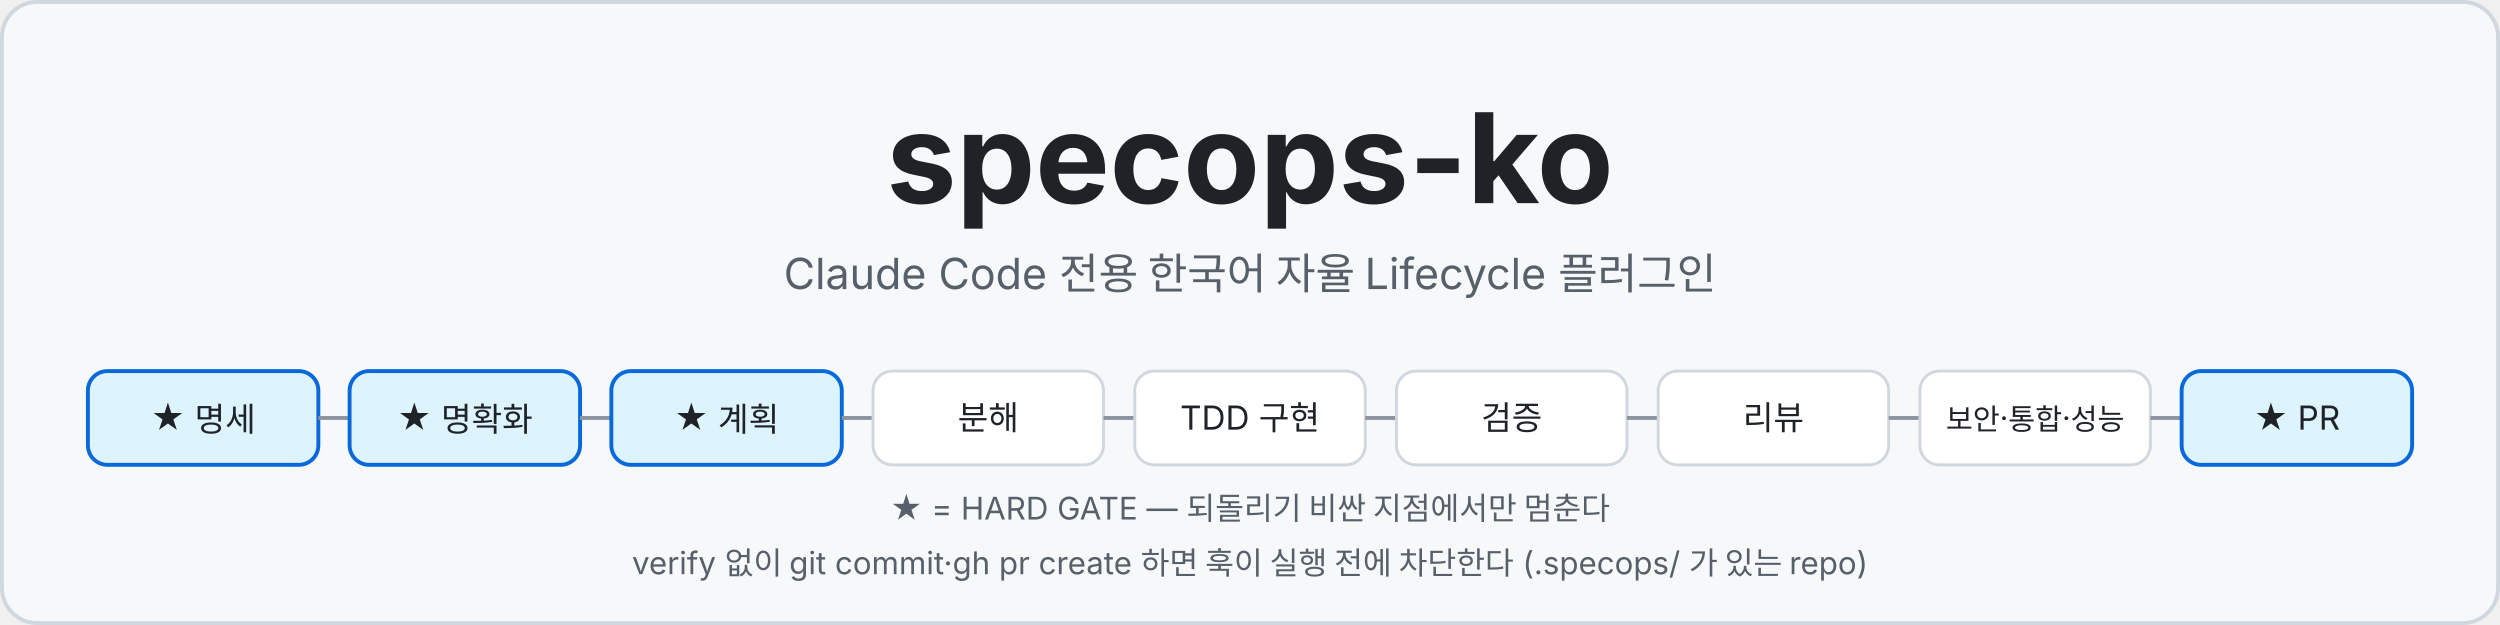
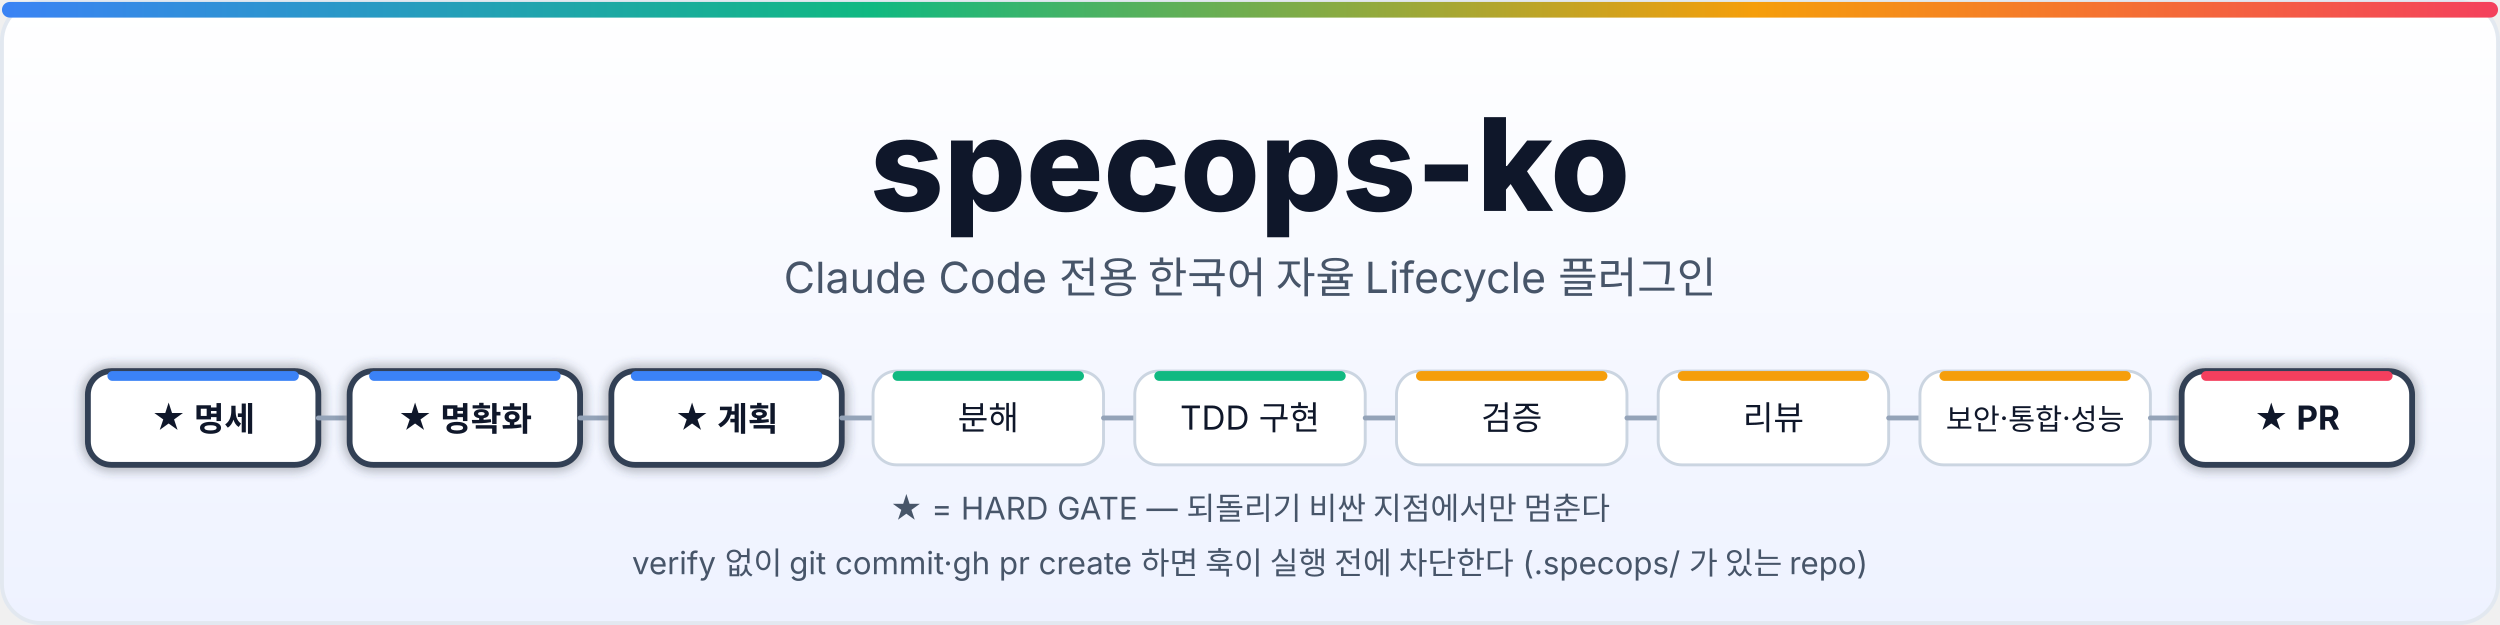
<svg xmlns="http://www.w3.org/2000/svg" viewBox="0 0 1280 320" width="1280" height="320" role="img" aria-labelledby="t d">
+   <defs>
+     <linearGradient id="bg" x1="0" y1="0" x2="0" y2="1">
+       <stop class="a1" offset="0" />
+       <stop class="a2" offset="1" />
+     </linearGradient>
+     <linearGradient id="strip" x1="0" y1="0" x2="1" y2="0">
+       <stop class="c0" offset="0" />
+       <stop class="c1" offset="0.35" />
+       <stop class="c2" offset="0.7" />
+       <stop class="c3" offset="1" />
+     </linearGradient>
+     <filter id="glow" x="-20%" y="-50%" width="140%" height="200%">
+       <feGaussianBlur stdDeviation="3" result="b" />
+       <feMerge>
+         <feMergeNode in="b" />
+         <feMergeNode in="SourceGraphic" />
+       </feMerge>
+     </filter>
+   </defs>
  <style>
    text{font-family:-apple-system,'Apple SD Gothic Neo','Noto Sans KR','Malgun Gothic','Segoe UI',sans-serif}
-     .bg{fill:#f6f8fa;stroke:#d0d7de}
-     .name{fill:#1f2328;font-weight:700}
-     .tag{fill:#57606a}
-     .chip{fill:#ffffff;stroke:#d0d7de}
-     .gate{fill:#ddf4ff;stroke:#0969da}
-     .lbl{fill:#1f2328}
-     .arrow{stroke:#8c959f}
-     .note{fill:#57606a}
+     .a1{stop-color:#ffffff}.a2{stop-color:#eef2ff}
+     .c0{stop-color:#3b82f6}.c1{stop-color:#10b981}.c2{stop-color:#f59e0b}.c3{stop-color:#f43f5e}
+     .bg{stroke:#e2e8f0}
+     .chip{fill:#ffffff;stroke:#cbd5e1;stroke-width:1.5}
+     .gate{fill:#ffffff;stroke:#334155;stroke-width:3}
+     .lbl,.gl{fill:#0f172a}.gl{font-weight:700}
+     .name{fill:#0f172a}.tag{fill:#475569}.note{fill:#475569}.arrow{stroke:#94a3b8}
+     .bar0{fill:#3b82f6}.bar1{fill:#10b981}.bar2{fill:#f59e0b}.bar3{fill:#f43f5e}
    @media (prefers-color-scheme: dark){
-       .bg{fill:#0d1117;stroke:#30363d}
-       .name{fill:#e6edf3}
-       .tag{fill:#8b949e}
-       .chip{fill:#161b22;stroke:#30363d}
-       .gate{fill:#0d2a4d;stroke:#58a6ff}
-       .lbl{fill:#e6edf3}
-       .arrow{stroke:#6e7681}
-       .note{fill:#8b949e}
+       .a1{stop-color:#0b1020}.a2{stop-color:#141c36}
+       .bg{stroke:#1e293b}
+       .chip{fill:#111a33;stroke:#334155}
+       .gate{fill:#111a33;stroke:#e2e8f0}
+       .lbl,.gl{fill:#f1f5f9}.name{fill:#f8fafc}.tag{fill:#94a3b8}.note{fill:#94a3b8}.arrow{stroke:#475569}
    }
  </style>
-   <rect class="bg" x="1" y="1" width="1278" height="318" rx="18" stroke-width="2" />
-   <text class="name" x="640" y="104" font-size="64" text-anchor="middle">specops-ko</text>
-   <text class="tag" x="640" y="148" font-size="22" text-anchor="middle">Claude Code 전용 한국어 자율 Lifecycle 플러그인</text>
-   <rect class="gate" x="45" y="190" width="118" height="48" rx="10" stroke-width="2" />
-   <text class="lbl" x="104" y="220" font-size="17" text-anchor="middle">★ 명세</text>
-   <path class="arrow" d="M163 214H179" fill="none" stroke-width="2" />
-   <rect class="gate" x="179" y="190" width="118" height="48" rx="10" stroke-width="2" />
-   <text class="lbl" x="238" y="220" font-size="17" text-anchor="middle">★ 명확화</text>
-   <path class="arrow" d="M297 214H313" fill="none" stroke-width="2" />
-   <rect class="gate" x="313" y="190" width="118" height="48" rx="10" stroke-width="2" />
-   <text class="lbl" x="372" y="220" font-size="17" text-anchor="middle">★ 계획</text>
-   <path class="arrow" d="M431 214H447" fill="none" stroke-width="2" />
-   <rect class="chip" x="447" y="190" width="118" height="48" rx="10" stroke-width="1.5" />
+   <rect class="bg" x="1" y="1" width="1278" height="318" rx="20" fill="url(#bg)" stroke-width="2" />
+   <rect x="1" y="1" width="1278" height="8" rx="4" fill="url(#strip)" />
+   <text class="name" x="640" y="108" font-size="66" font-weight="800" text-anchor="middle">specops-ko</text>
+   <text class="tag" x="640" y="150" font-size="22" text-anchor="middle">Claude Code 전용 한국어 자율 Lifecycle 플러그인</text>
+   <rect class="gate" x="45" y="190" width="118" height="48" rx="12" filter="url(#glow)" />
+   <rect class="bar0" x="55" y="190" width="98" height="5" rx="2.5" />
+   <text class="gl" x="104" y="220" font-size="17" text-anchor="middle">★ 명세</text>
+   <path class="arrow" d="M163 214H179" fill="none" stroke-width="2.5" stroke-linecap="round" />
+   <rect class="gate" x="179" y="190" width="118" height="48" rx="12" filter="url(#glow)" />
+   <rect class="bar0" x="189" y="190" width="98" height="5" rx="2.5" />
+   <text class="gl" x="238" y="220" font-size="17" text-anchor="middle">★ 명확화</text>
+   <path class="arrow" d="M297 214H313" fill="none" stroke-width="2.5" stroke-linecap="round" />
+   <rect class="gate" x="313" y="190" width="118" height="48" rx="12" filter="url(#glow)" />
+   <rect class="bar0" x="323" y="190" width="98" height="5" rx="2.5" />
+   <text class="gl" x="372" y="220" font-size="17" text-anchor="middle">★ 계획</text>
+   <path class="arrow" d="M431 214H447" fill="none" stroke-width="2.5" stroke-linecap="round" />
+   <rect class="chip" x="447" y="190" width="118" height="48" rx="12" />
+   <rect class="bar1" x="457" y="190" width="98" height="5" rx="2.5" />
  <text class="lbl" x="506" y="220" font-size="17" text-anchor="middle">분해</text>
-   <path class="arrow" d="M565 214H581" fill="none" stroke-width="2" />
-   <rect class="chip" x="581" y="190" width="118" height="48" rx="10" stroke-width="1.5" />
+   <path class="arrow" d="M565 214H581" fill="none" stroke-width="2.5" stroke-linecap="round" />
+   <rect class="chip" x="581" y="190" width="118" height="48" rx="12" />
+   <rect class="bar1" x="591" y="190" width="98" height="5" rx="2.5" />
  <text class="lbl" x="640" y="220" font-size="17" text-anchor="middle">TDD 구현</text>
-   <path class="arrow" d="M699 214H715" fill="none" stroke-width="2" />
-   <rect class="chip" x="715" y="190" width="118" height="48" rx="10" stroke-width="1.5" />
+   <path class="arrow" d="M699 214H715" fill="none" stroke-width="2.5" stroke-linecap="round" />
+   <rect class="chip" x="715" y="190" width="118" height="48" rx="12" />
+   <rect class="bar2" x="725" y="190" width="98" height="5" rx="2.5" />
  <text class="lbl" x="774" y="220" font-size="17" text-anchor="middle">검증</text>
-   <path class="arrow" d="M833 214H849" fill="none" stroke-width="2" />
-   <rect class="chip" x="849" y="190" width="118" height="48" rx="10" stroke-width="1.5" />
+   <path class="arrow" d="M833 214H849" fill="none" stroke-width="2.5" stroke-linecap="round" />
+   <rect class="chip" x="849" y="190" width="118" height="48" rx="12" />
+   <rect class="bar2" x="859" y="190" width="98" height="5" rx="2.5" />
  <text class="lbl" x="908" y="220" font-size="17" text-anchor="middle">리뷰</text>
-   <path class="arrow" d="M967 214H983" fill="none" stroke-width="2" />
-   <rect class="chip" x="983" y="190" width="118" height="48" rx="10" stroke-width="1.5" />
+   <path class="arrow" d="M967 214H983" fill="none" stroke-width="2.5" stroke-linecap="round" />
+   <rect class="chip" x="983" y="190" width="118" height="48" rx="12" />
+   <rect class="bar2" x="993" y="190" width="98" height="5" rx="2.5" />
  <text class="lbl" x="1042" y="220" font-size="15" text-anchor="middle">보안·통합·성능</text>
-   <path class="arrow" d="M1101 214H1117" fill="none" stroke-width="2" />
-   <rect class="gate" x="1117" y="190" width="118" height="48" rx="10" stroke-width="2" />
-   <text class="lbl" x="1176" y="220" font-size="17" text-anchor="middle">★ PR</text>
+   <path class="arrow" d="M1101 214H1117" fill="none" stroke-width="2.5" stroke-linecap="round" />
+   <rect class="gate" x="1117" y="190" width="118" height="48" rx="12" filter="url(#glow)" />
+   <rect class="bar3" x="1127" y="190" width="98" height="5" rx="2.5" />
+   <text class="gl" x="1176" y="220" font-size="17" text-anchor="middle">★ PR</text>
  <text class="note" x="640" y="266" font-size="16" text-anchor="middle">★ = HARD GATE — 되돌리기 비싼 지점에서만 멈춘다</text>
  <text class="note" x="640" y="294" font-size="16" text-anchor="middle">verify 없이 git commit·gh pr create 하면 훅이 실행 전에 차단한다 (.specops/ 가 있는 repo)</text>
</svg>
